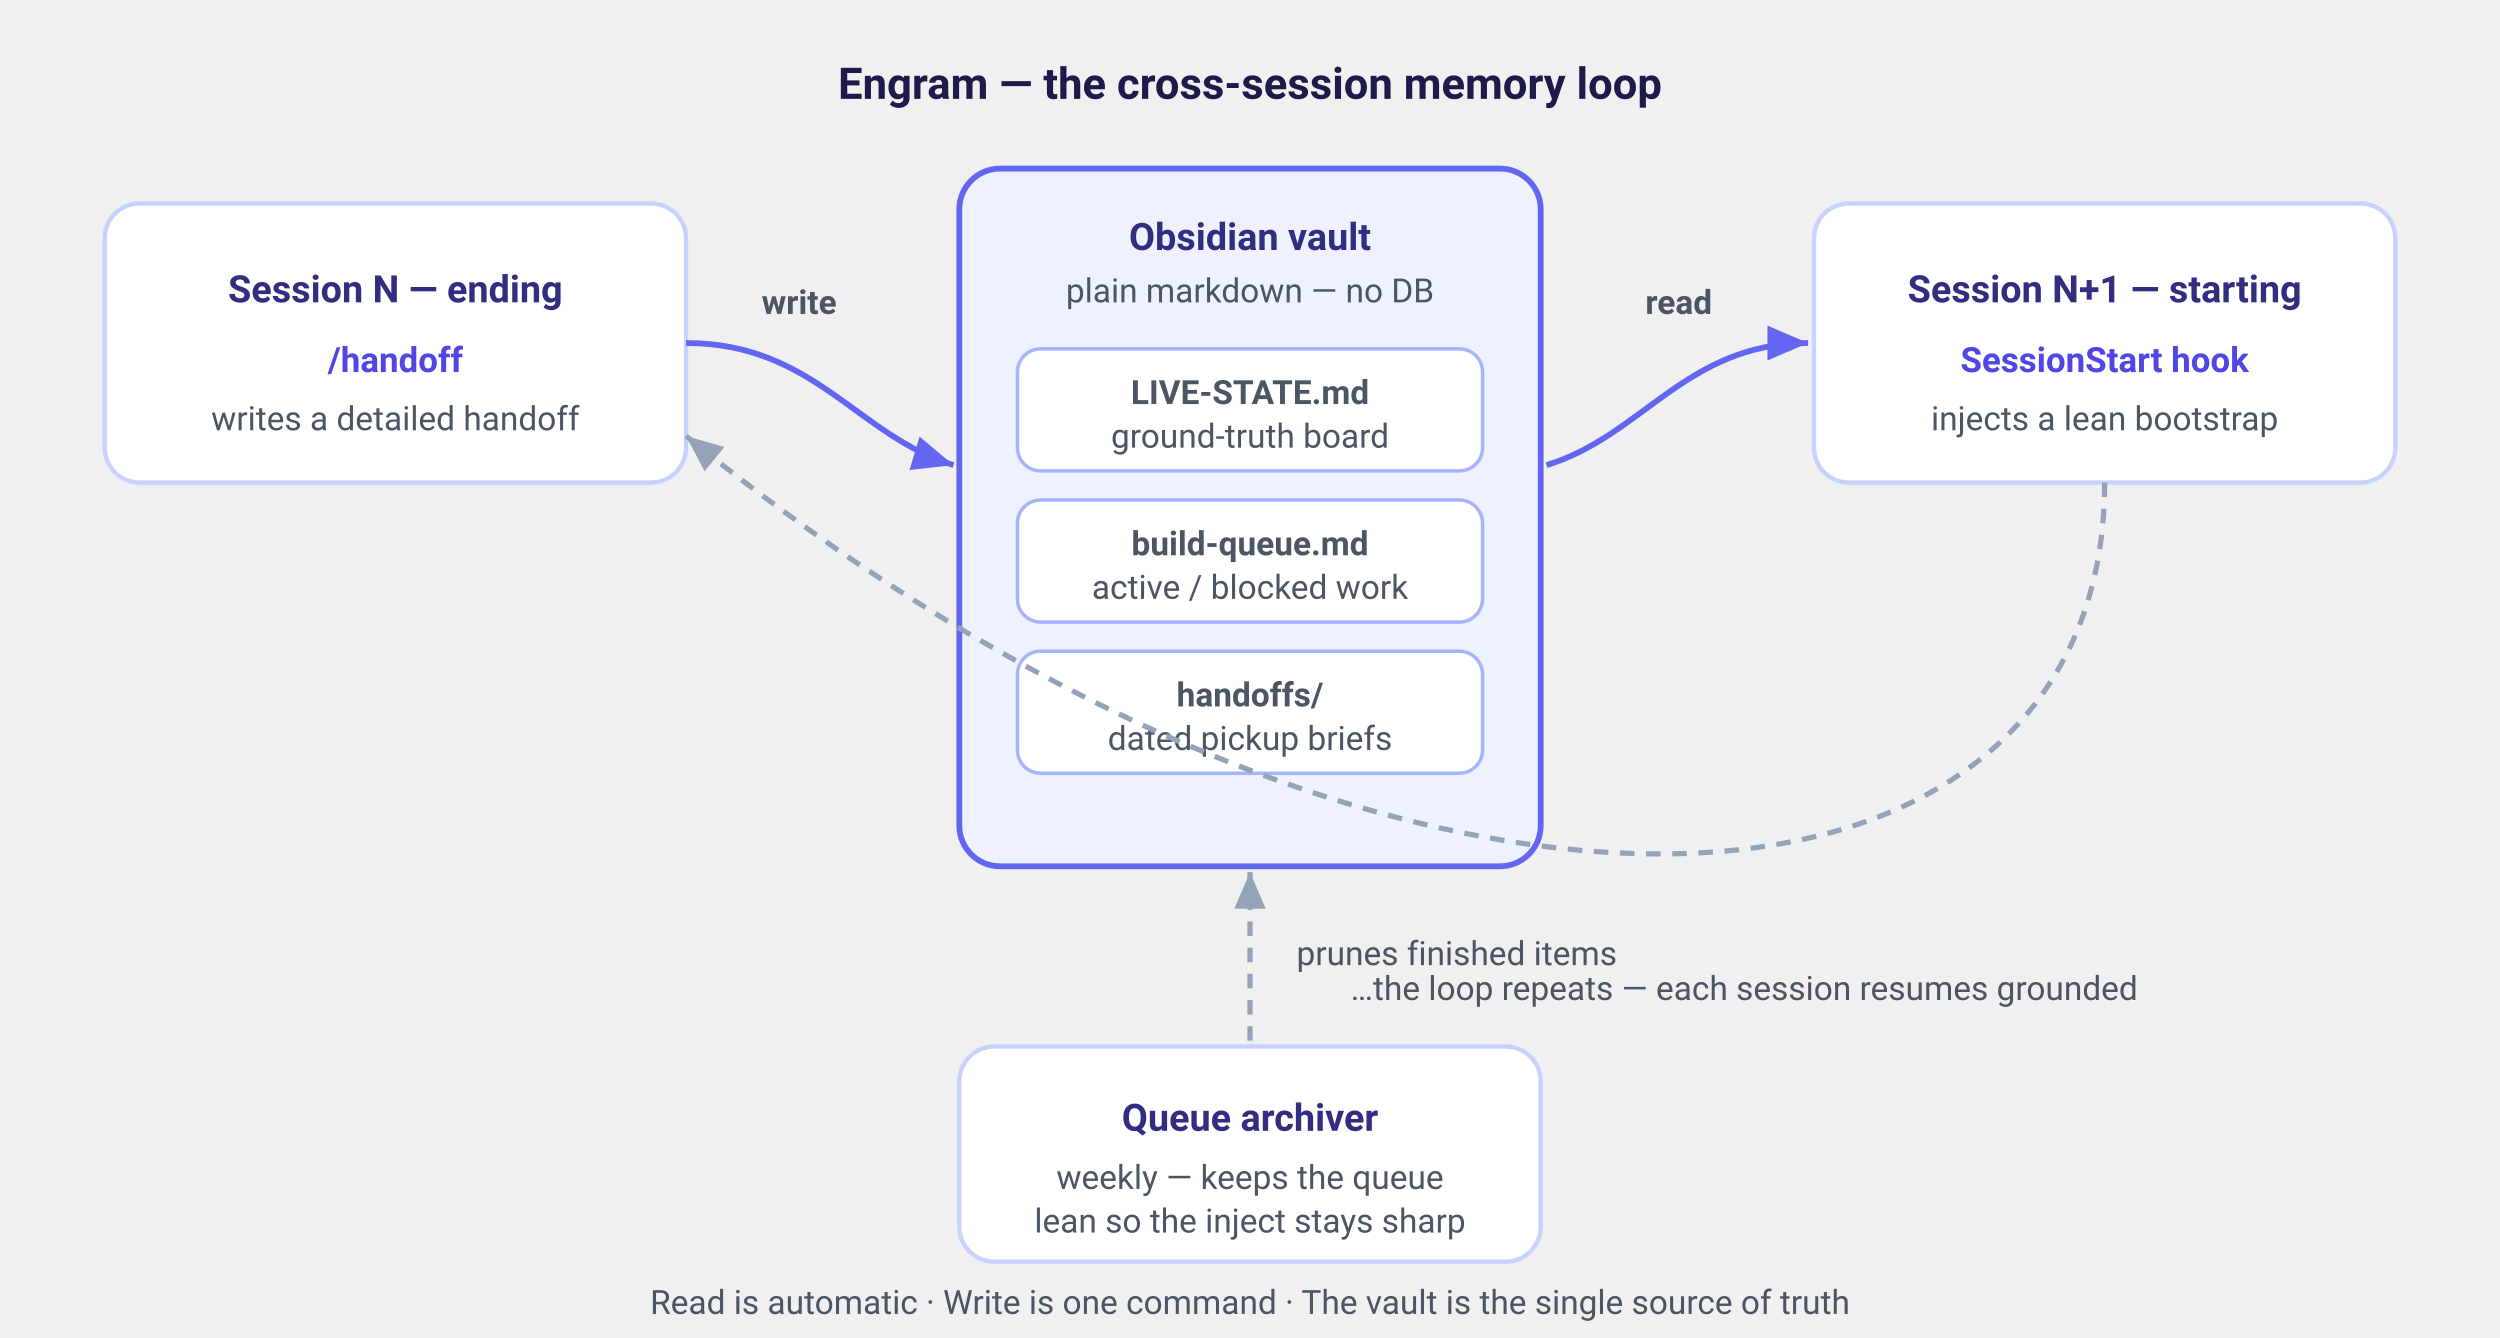
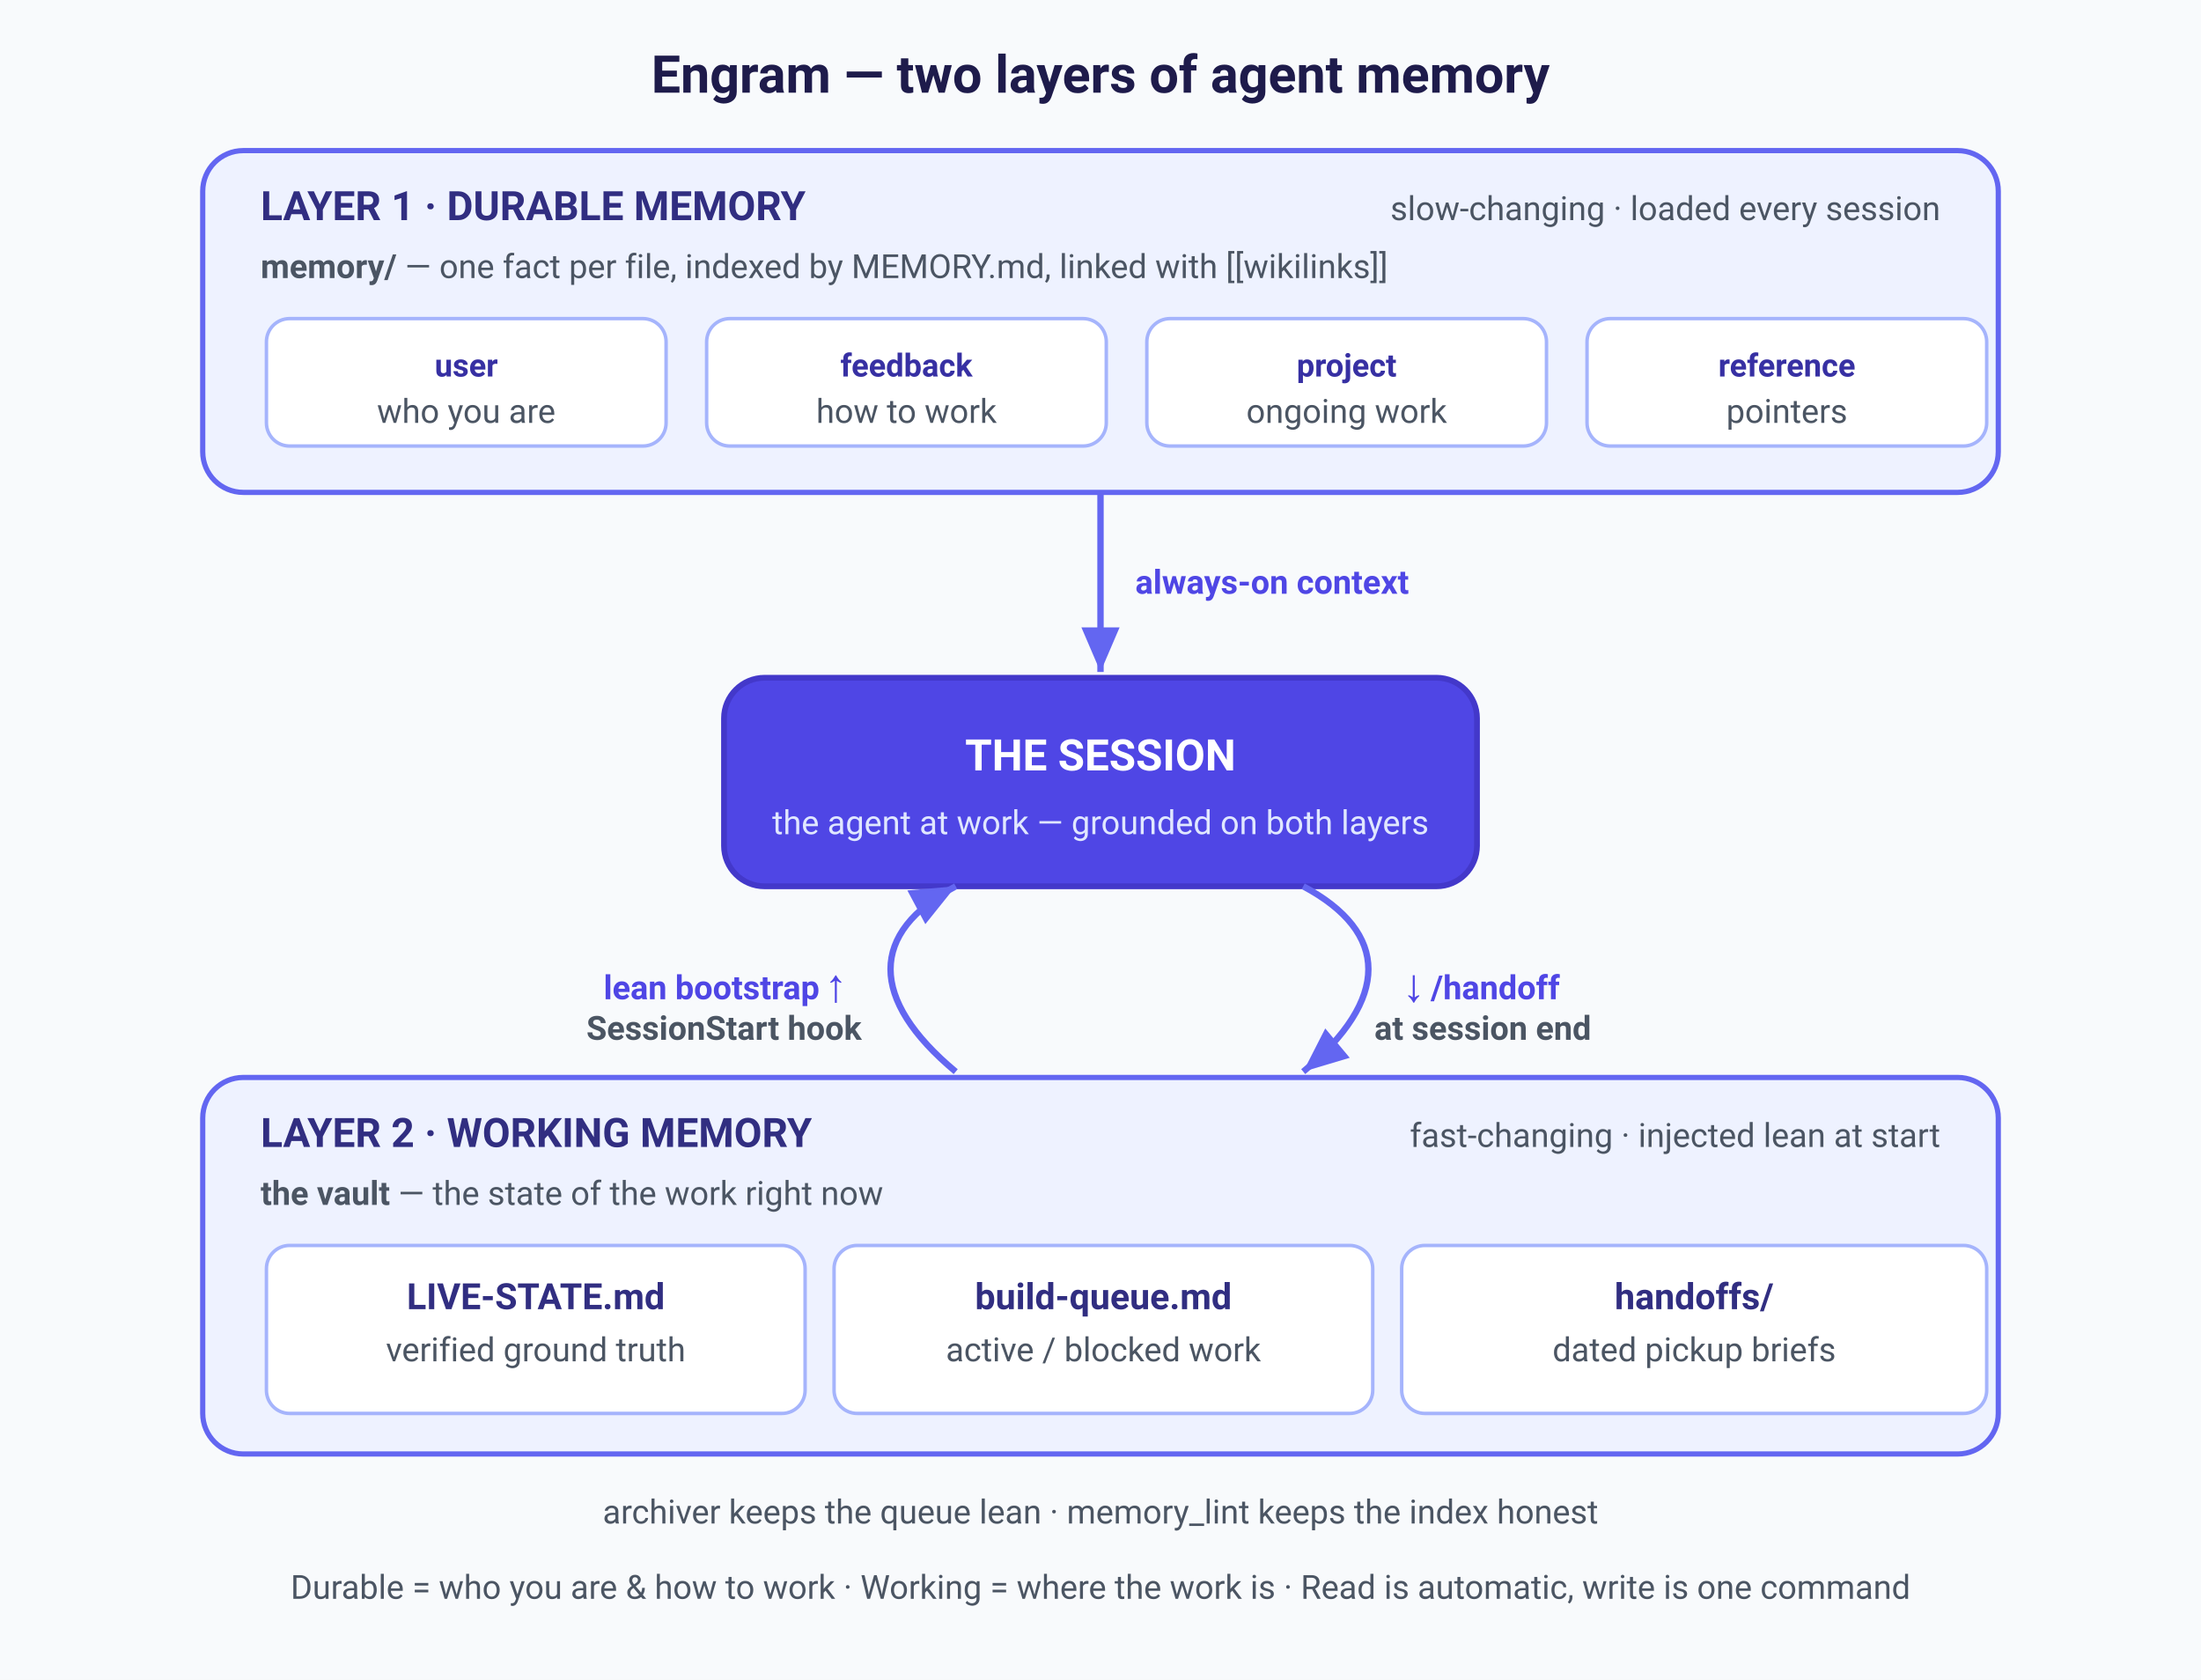
- <svg xmlns="http://www.w3.org/2000/svg" viewBox="0 0 860 460" font-family="-apple-system,Segoe UI,Roboto,Helvetica,Arial,sans-serif">
+ <svg xmlns="http://www.w3.org/2000/svg" viewBox="0 0 760 580" font-family="-apple-system,Segoe UI,Roboto,Helvetica,Arial,sans-serif">
  <style>
-     .card { fill: #ffffff; stroke: #c7d2fe; stroke-width: 1.5; }
-     .vault { fill: #eef2ff; stroke: #6366f1; stroke-width: 2; }
-     .file { fill: #ffffff; stroke: #a5b4fc; stroke-width: 1.2; }
-     .title { font-size: 15px; font-weight: 700; fill: #1e1b4b; }
-     .label { font-size: 13px; font-weight: 600; fill: #312e81; }
+     .panel { fill: #eef2ff; stroke: #6366f1; stroke-width: 1.8; }
+     .card { fill: #ffffff; stroke: #a5b4fc; stroke-width: 1.2; }
+     .session { fill: #4f46e5; stroke: #4338ca; stroke-width: 2; }
+     .title { font-size: 18px; font-weight: 700; fill: #1e1b4b; }
+     .ptitle { font-size: 14px; font-weight: 700; fill: #312e81; }
+     .label { font-size: 12.5px; font-weight: 600; fill: #312e81; }
    .sub { font-size: 11.5px; fill: #4b5563; }
-     .accent { font-size: 12px; font-weight: 700; fill: #4f46e5; }
-     .arrow { stroke: #6366f1; stroke-width: 2; fill: none; }
-     .arrowdim { stroke: #94a3b8; stroke-width: 1.8; fill: none; stroke-dasharray: 5 4; }
+     .chip { font-size: 11px; font-weight: 700; fill: #3730a3; }
+     .white { font-size: 15px; font-weight: 700; fill: #ffffff; }
+     .whitesub { font-size: 11.5px; fill: #e0e7ff; }
+     .accent { font-size: 11.5px; font-weight: 700; fill: #4f46e5; }
+     .arrow { stroke: #6366f1; stroke-width: 2.2; fill: none; }
+     .arrowdim { stroke: #94a3b8; stroke-width: 1.6; fill: none; stroke-dasharray: 5 4; }
  </style>
  <defs>
    <marker id="ah" markerWidth="9" markerHeight="9" refX="7" refY="3" orient="auto">
      <path d="M0,0 L7,3 L0,6 Z" fill="#6366f1" />
    </marker>
    <marker id="ahd" markerWidth="9" markerHeight="9" refX="7" refY="3" orient="auto">
      <path d="M0,0 L7,3 L0,6 Z" fill="#94a3b8" />
    </marker>
  </defs>
-   <rect x="0" y="0" width="860" height="460" fill="none" />
-   <text x="430" y="34" text-anchor="middle" class="title" font-size="18">Engram — the cross-session memory loop</text>
-   <rect x="36" y="70" width="200" height="96" rx="12" class="card" />
-   <text x="136" y="104" text-anchor="middle" class="label">Session N — ending</text>
-   <text x="136" y="128" text-anchor="middle" class="accent">/handoff</text>
-   <text x="136" y="148" text-anchor="middle" class="sub">writes a detailed handoff</text>
-   <rect x="330" y="58" width="200" height="240" rx="14" class="vault" />
-   <text x="430" y="86" text-anchor="middle" class="label">Obsidian vault</text>
-   <text x="430" y="104" text-anchor="middle" class="sub">plain markdown — no DB</text>
-   <rect x="350" y="120" width="160" height="42" rx="8" class="file" />
-   <text x="430" y="139" text-anchor="middle" class="sub" font-weight="700">LIVE-STATE.md</text>
-   <text x="430" y="154" text-anchor="middle" class="sub">ground-truth board</text>
-   <rect x="350" y="172" width="160" height="42" rx="8" class="file" />
-   <text x="430" y="191" text-anchor="middle" class="sub" font-weight="700">build-queue.md</text>
-   <text x="430" y="206" text-anchor="middle" class="sub">active / blocked work</text>
-   <rect x="350" y="224" width="160" height="42" rx="8" class="file" />
-   <text x="430" y="243" text-anchor="middle" class="sub" font-weight="700">handoffs/</text>
-   <text x="430" y="258" text-anchor="middle" class="sub">dated pickup briefs</text>
-   <rect x="624" y="70" width="200" height="96" rx="12" class="card" />
-   <text x="724" y="104" text-anchor="middle" class="label">Session N+1 — starting</text>
-   <text x="724" y="128" text-anchor="middle" class="accent">SessionStart hook</text>
-   <text x="724" y="148" text-anchor="middle" class="sub">injects a lean bootstrap</text>
-   <rect x="330" y="360" width="200" height="74" rx="12" class="card" />
-   <text x="430" y="389" text-anchor="middle" class="label">Queue archiver</text>
-   <text x="430" y="409" text-anchor="middle" class="sub">weekly — keeps the queue</text>
-   <text x="430" y="424" text-anchor="middle" class="sub">lean so the inject stays sharp</text>
-   <path class="arrow" d="M236,118 C 280,118 295,150 328,160" marker-end="url(#ah)" />
-   <text x="262" y="108" class="sub" fill="#4f46e5" font-weight="700">write</text>
-   <path class="arrow" d="M532,160 C 565,150 580,118 622,118" marker-end="url(#ah)" />
-   <text x="566" y="108" class="sub" fill="#4f46e5" font-weight="700">read</text>
-   <path class="arrowdim" d="M724,166 C 724,330 480,348 236,150" marker-end="url(#ahd)" />
-   <text x="600" y="344" text-anchor="middle" class="sub">…the loop repeats — each session resumes grounded</text>
-   <path class="arrowdim" d="M430,358 L430,300" marker-end="url(#ahd)" />
-   <text x="446" y="332" class="sub">prunes finished items</text>
-   <text x="430" y="452" text-anchor="middle" class="sub" fill="#6b7280">Read is automatic · Write is one command · The vault is the single source of truth</text>
+   <rect x="0" y="0" width="760" height="580" fill="#f8fafc" />
+   <text x="380" y="32" text-anchor="middle" class="title">Engram — two layers of agent memory</text>
+   <rect x="70" y="52" width="620" height="118" rx="14" class="panel" />
+   <text x="90" y="76" class="ptitle">LAYER 1 · DURABLE MEMORY</text>
+   <text x="670" y="76" text-anchor="end" class="sub">slow-changing · loaded every session</text>
+   <text x="90" y="96" class="sub">
+     <tspan font-weight="700">memory/</tspan> — one fact per file, indexed by MEMORY.md, linked with [[wikilinks]]</text>
+   <rect x="92" y="110" width="138" height="44" rx="8" class="card" />
+   <text x="161" y="130" text-anchor="middle" class="chip">user</text>
+   <text x="161" y="146" text-anchor="middle" class="sub">who you are</text>
+   <rect x="244" y="110" width="138" height="44" rx="8" class="card" />
+   <text x="313" y="130" text-anchor="middle" class="chip">feedback</text>
+   <text x="313" y="146" text-anchor="middle" class="sub">how to work</text>
+   <rect x="396" y="110" width="138" height="44" rx="8" class="card" />
+   <text x="465" y="130" text-anchor="middle" class="chip">project</text>
+   <text x="465" y="146" text-anchor="middle" class="sub">ongoing work</text>
+   <rect x="548" y="110" width="138" height="44" rx="8" class="card" />
+   <text x="617" y="130" text-anchor="middle" class="chip">reference</text>
+   <text x="617" y="146" text-anchor="middle" class="sub">pointers</text>
+   <path class="arrow" d="M380,170 L380,232" marker-end="url(#ah)" />
+   <text x="392" y="205" class="accent">always-on context</text>
+   <rect x="250" y="234" width="260" height="72" rx="14" class="session" />
+   <text x="380" y="266" text-anchor="middle" class="white">THE SESSION</text>
+   <text x="380" y="288" text-anchor="middle" class="whitesub">the agent at work — grounded on both layers</text>
+   <path class="arrow" d="M330,370 C 300,345 300,322 330,306" marker-end="url(#ah)" />
+   <text x="250" y="345" text-anchor="middle" class="accent">lean bootstrap ↑<tspan x="250" dy="14" class="sub">SessionStart hook</tspan>
+   </text>
+   <path class="arrow" d="M450,306 C 480,322 480,345 450,370" marker-end="url(#ah)" />
+   <text x="512" y="345" text-anchor="middle" class="accent">↓ /handoff<tspan x="512" dy="14" class="sub">at session end</tspan>
+   </text>
+   <rect x="70" y="372" width="620" height="130" rx="14" class="panel" />
+   <text x="90" y="396" class="ptitle">LAYER 2 · WORKING MEMORY</text>
+   <text x="670" y="396" text-anchor="end" class="sub">fast-changing · injected lean at start</text>
+   <text x="90" y="416" class="sub">
+     <tspan font-weight="700">the vault</tspan> — the state of the work right now</text>
+   <rect x="92" y="430" width="186" height="58" rx="8" class="card" />
+   <text x="185" y="452" text-anchor="middle" class="label">LIVE-STATE.md</text>
+   <text x="185" y="470" text-anchor="middle" class="sub">verified ground truth</text>
+   <rect x="288" y="430" width="186" height="58" rx="8" class="card" />
+   <text x="381" y="452" text-anchor="middle" class="label">build-queue.md</text>
+   <text x="381" y="470" text-anchor="middle" class="sub">active / blocked work</text>
+   <rect x="484" y="430" width="202" height="58" rx="8" class="card" />
+   <text x="585" y="452" text-anchor="middle" class="label">handoffs/</text>
+   <text x="585" y="470" text-anchor="middle" class="sub">dated pickup briefs</text>
+   <text x="380" y="526" text-anchor="middle" class="sub" fill="#475569">archiver keeps the queue lean · memory_lint keeps the index honest</text>
+   <text x="380" y="552" text-anchor="middle" class="sub" fill="#475569">Durable = who you are &amp; how to work · Working = where the work is · Read is automatic, write is one command</text>
</svg>
